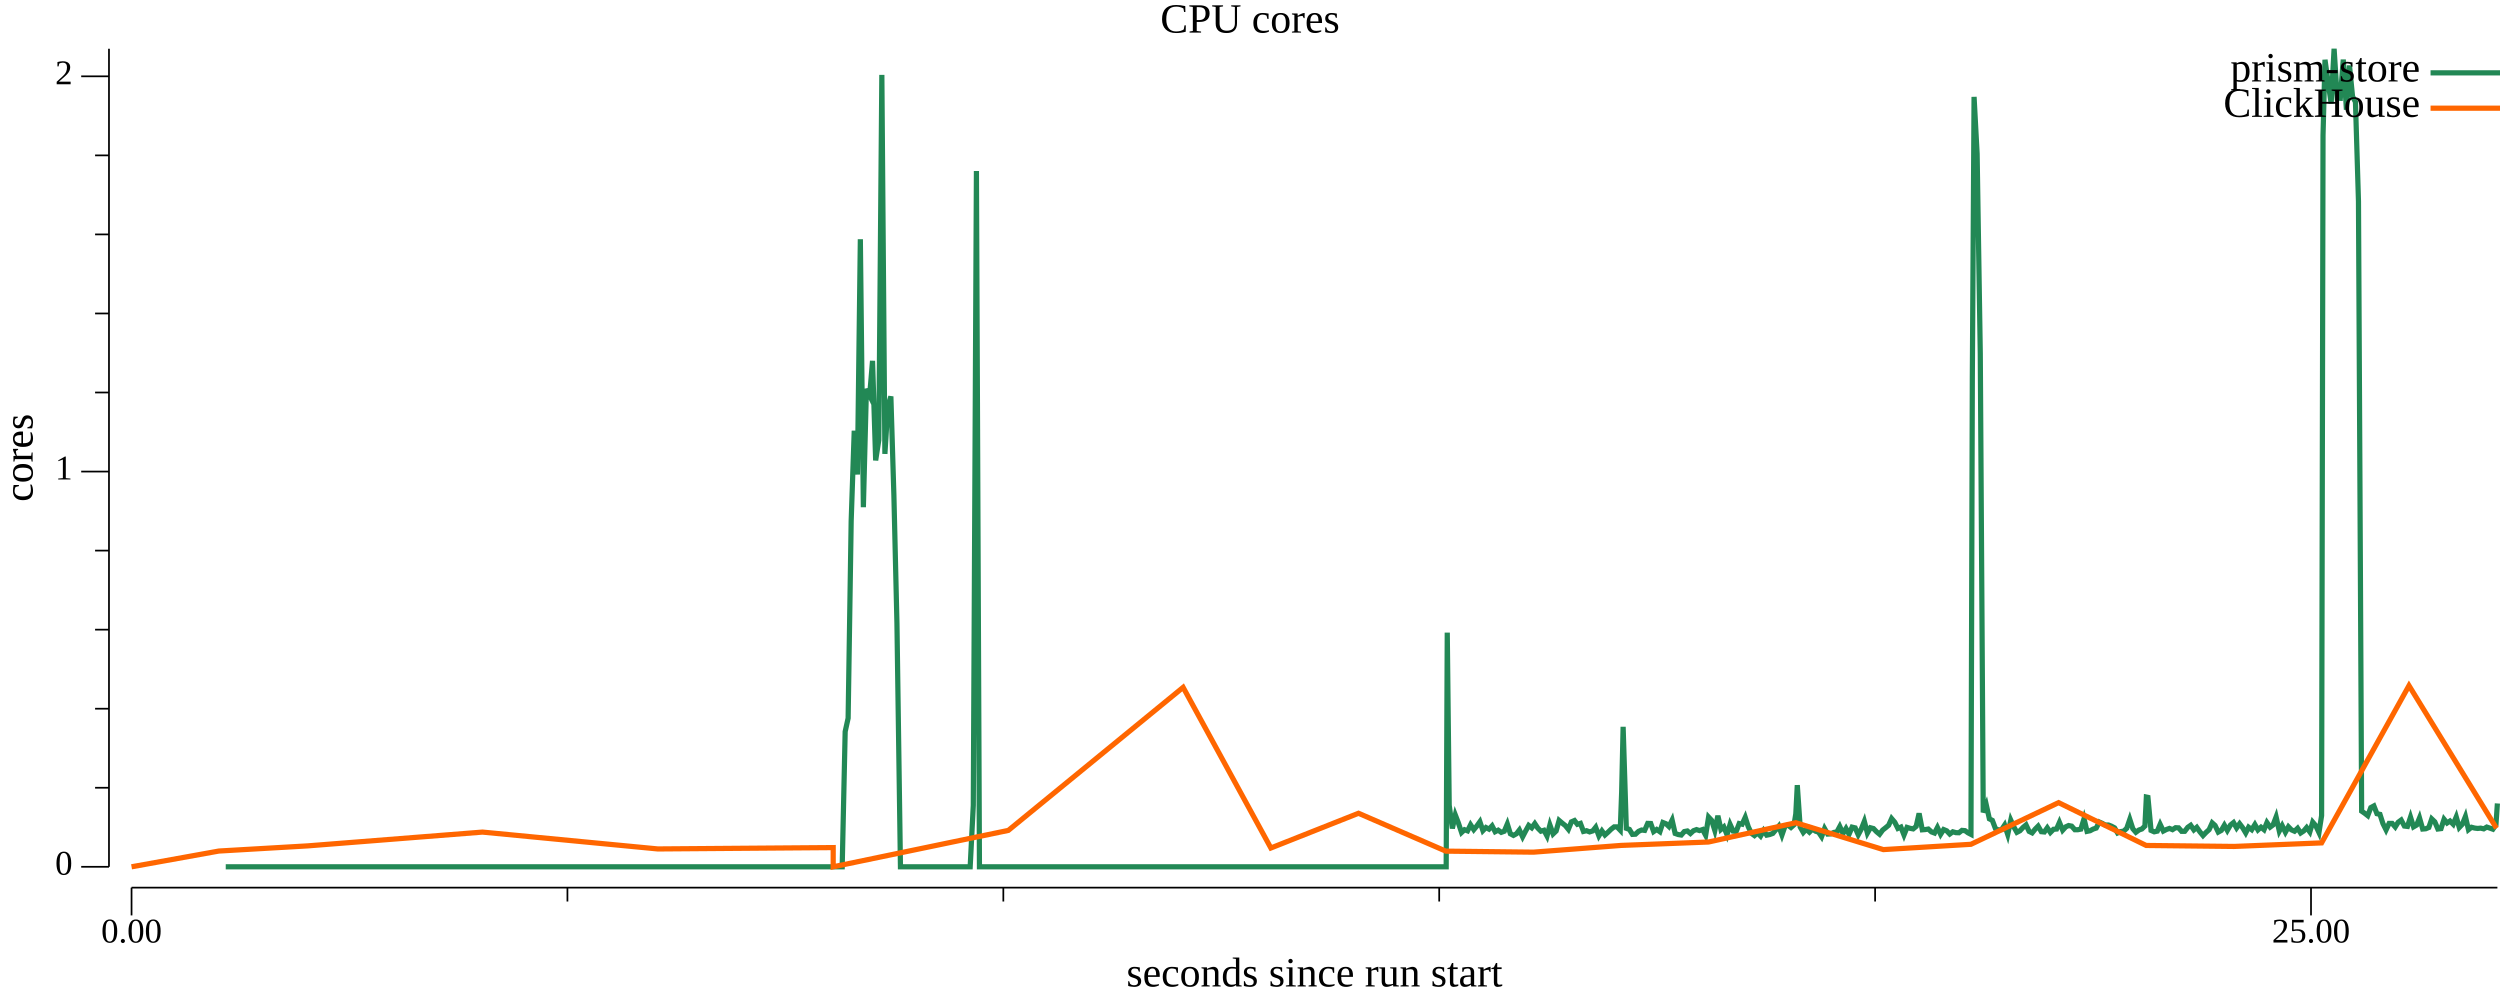
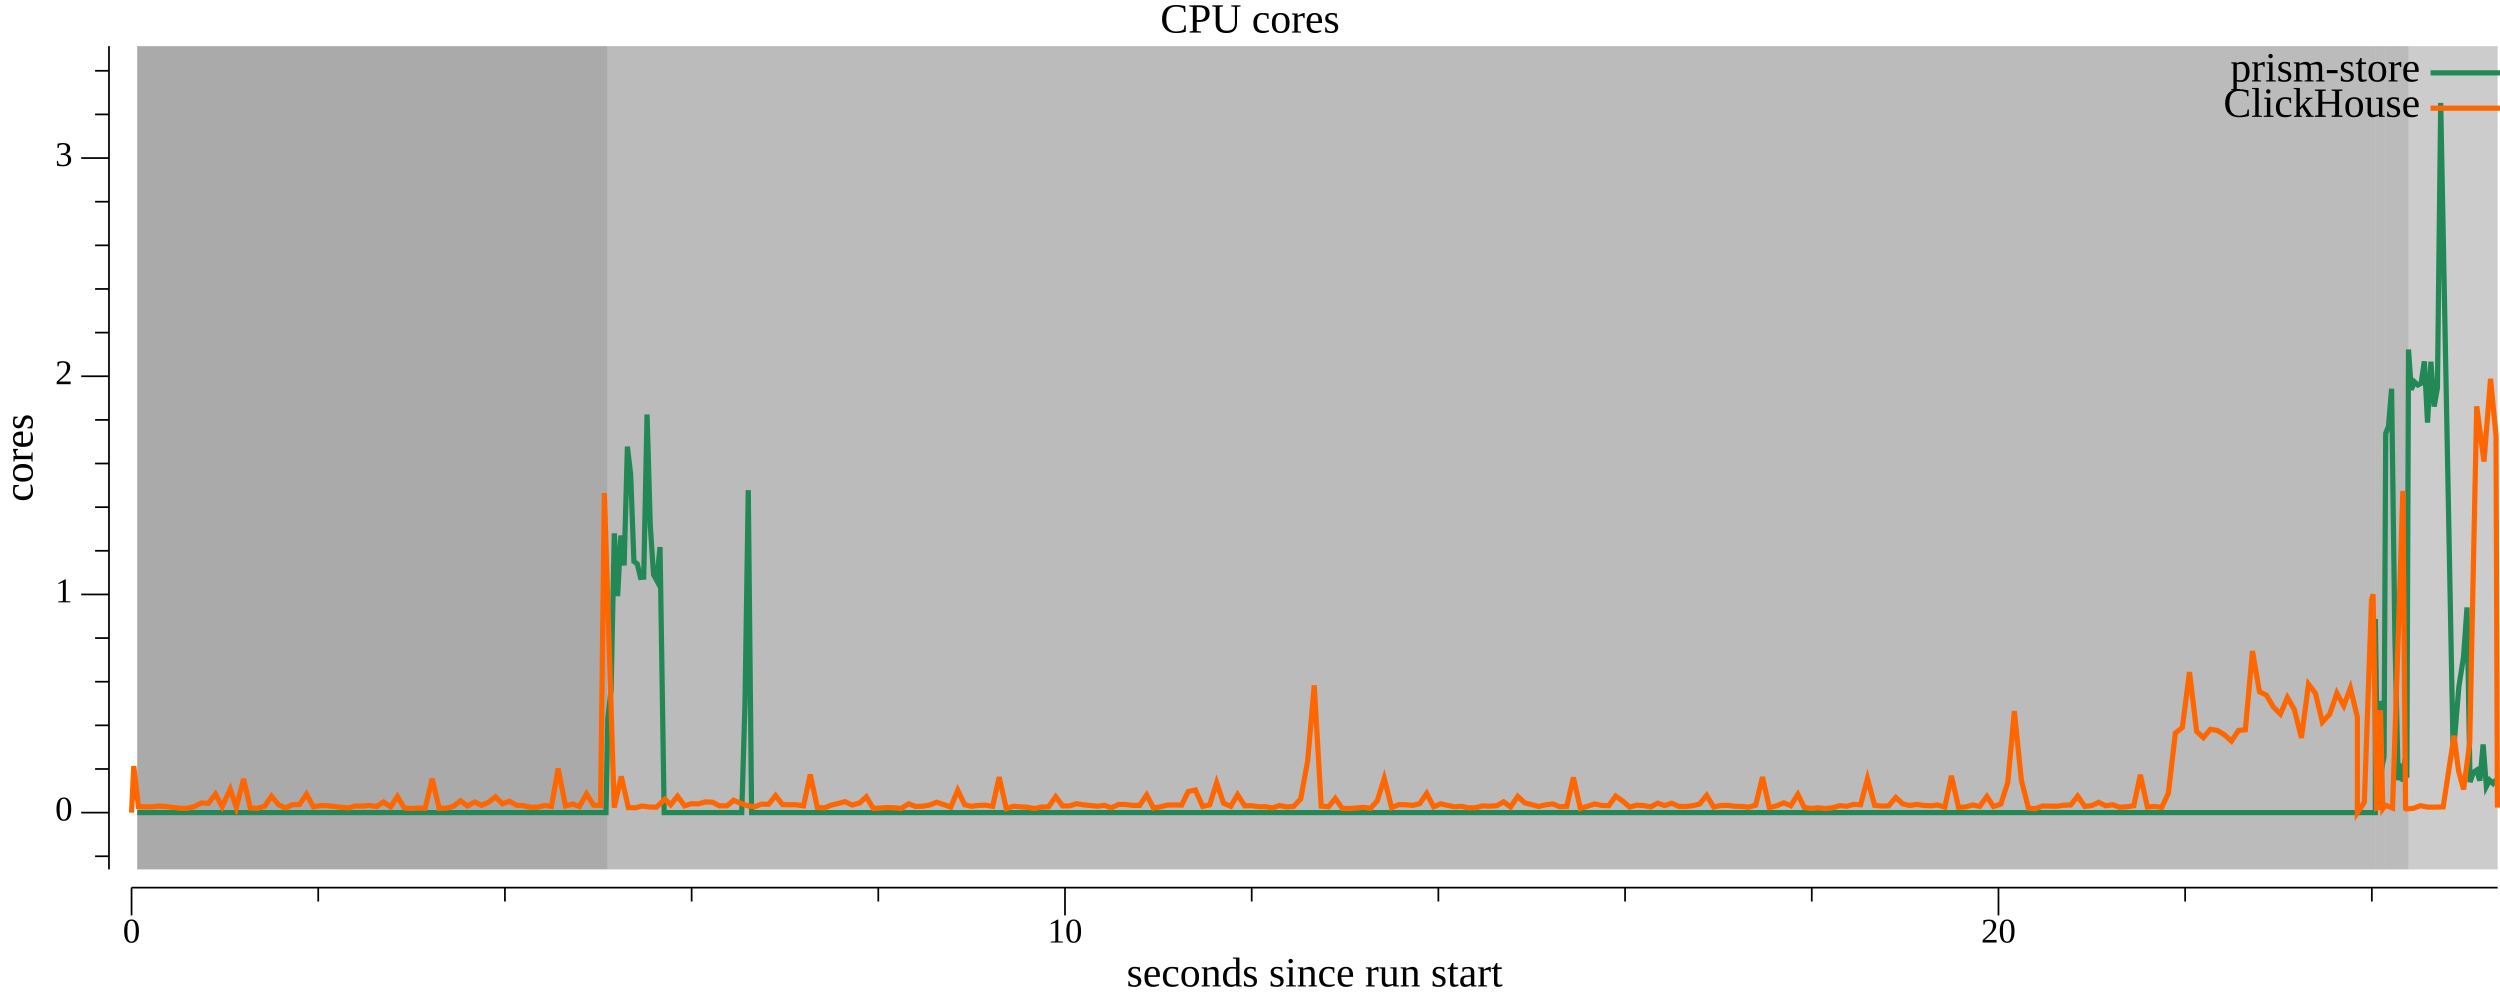
<svg xmlns="http://www.w3.org/2000/svg" width="720pt" height="288pt" viewBox="0 0 720 288">
  <g transform="scale(1, -1) translate(0, -288)">
    <path d="M0,0L720,0L720,288L0,288Z" style="fill:#FFFFFF" />
    <text x="334.17" y="-278.61" transform="scale(1, -1)" style="font-family:Liberation Serif;font-variant:normal;font-weight:normal;font-style:normal;font-size:12px">CPU cores</text>
-     <text x="324.42" y="-3.902" transform="scale(1, -1)" style="font-family:Liberation Serif;font-variant:normal;font-weight:normal;font-style:normal;font-size:12px">seconds since run start</text>
-     <text x="29.135" y="-16.541" transform="scale(1, -1)" style="font-family:Liberation Serif;font-variant:normal;font-weight:normal;font-style:normal;font-size:10px">0.00</text>
-     <text x="654.32" y="-16.541" transform="scale(1, -1)" style="font-family:Liberation Serif;font-variant:normal;font-weight:normal;font-style:normal;font-size:10px">25.00</text>
+     <text x="324.46" y="-3.902" transform="scale(1, -1)" style="font-family:Liberation Serif;font-variant:normal;font-weight:normal;font-style:normal;font-size:12px">seconds since run start</text>
+     <text x="35.385" y="-16.541" transform="scale(1, -1)" style="font-family:Liberation Serif;font-variant:normal;font-weight:normal;font-style:normal;font-size:10px">0</text>
+     <text x="301.72" y="-16.541" transform="scale(1, -1)" style="font-family:Liberation Serif;font-variant:normal;font-weight:normal;font-style:normal;font-size:10px">10</text>
+     <text x="570.56" y="-16.541" transform="scale(1, -1)" style="font-family:Liberation Serif;font-variant:normal;font-weight:normal;font-style:normal;font-size:10px">20</text>
    <path d="M37.885,24.363L37.885,32.363" style="fill:none;stroke:#000000;stroke-width:0.5" />
-     <path d="M665.57,24.363L665.57,32.363" style="fill:none;stroke:#000000;stroke-width:0.5" />
-     <path d="M163.42,28.363L163.42,32.363" style="fill:none;stroke:#000000;stroke-width:0.5" />
-     <path d="M288.96,28.363L288.96,32.363" style="fill:none;stroke:#000000;stroke-width:0.5" />
-     <path d="M414.49,28.363L414.49,32.363" style="fill:none;stroke:#000000;stroke-width:0.5" />
-     <path d="M540.03,28.363L540.03,32.363" style="fill:none;stroke:#000000;stroke-width:0.5" />
-     <path d="M37.885,32.363L719.25,32.363" style="fill:none;stroke:#000000;stroke-width:0.5" />
+     <path d="M306.72,24.363L306.72,32.363" style="fill:none;stroke:#000000;stroke-width:0.5" />
+     <path d="M575.56,24.363L575.56,32.363" style="fill:none;stroke:#000000;stroke-width:0.5" />
+     <path d="M91.652,28.363L91.652,32.363" style="fill:none;stroke:#000000;stroke-width:0.5" />
+     <path d="M145.42,28.363L145.42,32.363" style="fill:none;stroke:#000000;stroke-width:0.5" />
+     <path d="M199.19,28.363L199.19,32.363" style="fill:none;stroke:#000000;stroke-width:0.5" />
+     <path d="M252.95,28.363L252.95,32.363" style="fill:none;stroke:#000000;stroke-width:0.5" />
+     <path d="M360.49,28.363L360.49,32.363" style="fill:none;stroke:#000000;stroke-width:0.5" />
+     <path d="M414.25,28.363L414.25,32.363" style="fill:none;stroke:#000000;stroke-width:0.5" />
+     <path d="M468.02,28.363L468.02,32.363" style="fill:none;stroke:#000000;stroke-width:0.5" />
+     <path d="M521.79,28.363L521.79,32.363" style="fill:none;stroke:#000000;stroke-width:0.5" />
+     <path d="M629.32,28.363L629.32,32.363" style="fill:none;stroke:#000000;stroke-width:0.5" />
+     <path d="M683.09,28.363L683.09,32.363" style="fill:none;stroke:#000000;stroke-width:0.5" />
+     <path d="M37.885,32.363L719.33,32.363" style="fill:none;stroke:#000000;stroke-width:0.5" />
    <g transform="rotate(90)">
      <text x="143.5" y="9.387" transform="scale(1, -1)" style="font-family:Liberation Serif;font-variant:normal;font-weight:normal;font-style:normal;font-size:12px">cores</text>
    </g>
-     <text x="15.885" y="-36.078" transform="scale(1, -1)" style="font-family:Liberation Serif;font-variant:normal;font-weight:normal;font-style:normal;font-size:10px">0</text>
-     <text x="15.885" y="-149.91" transform="scale(1, -1)" style="font-family:Liberation Serif;font-variant:normal;font-weight:normal;font-style:normal;font-size:10px">1</text>
-     <text x="15.885" y="-263.73" transform="scale(1, -1)" style="font-family:Liberation Serif;font-variant:normal;font-weight:normal;font-style:normal;font-size:10px">2</text>
-     <path d="M23.385,38.363L31.385,38.363" style="fill:none;stroke:#000000;stroke-width:0.5" />
-     <path d="M23.385,152.19L31.385,152.19" style="fill:none;stroke:#000000;stroke-width:0.5" />
-     <path d="M23.385,266.02L31.385,266.02" style="fill:none;stroke:#000000;stroke-width:0.5" />
-     <path d="M27.385,61.129L31.385,61.129" style="fill:none;stroke:#000000;stroke-width:0.5" />
-     <path d="M27.385,83.894L31.385,83.894" style="fill:none;stroke:#000000;stroke-width:0.5" />
-     <path d="M27.385,106.66L31.385,106.66" style="fill:none;stroke:#000000;stroke-width:0.5" />
-     <path d="M27.385,129.43L31.385,129.43" style="fill:none;stroke:#000000;stroke-width:0.5" />
-     <path d="M27.385,174.96L31.385,174.96" style="fill:none;stroke:#000000;stroke-width:0.5" />
-     <path d="M27.385,197.72L31.385,197.72" style="fill:none;stroke:#000000;stroke-width:0.5" />
-     <path d="M27.385,220.49L31.385,220.49" style="fill:none;stroke:#000000;stroke-width:0.5" />
-     <path d="M27.385,243.25L31.385,243.25" style="fill:none;stroke:#000000;stroke-width:0.5" />
-     <path d="M31.385,38.363L31.385,273.96" style="fill:none;stroke:#000000;stroke-width:0.5" />
-     <path d="M65.013,38.363L65.871,38.363L66.762,38.363L67.675,38.363L68.504,38.363L69.432,38.363L70.31,38.363L71.148,38.363L72.068,38.363L72.946,38.363L73.82,38.363L74.706,38.363L75.583,38.363L76.419,38.363L77.307,38.363L78.219,38.363L79.098,38.363L79.977,38.363L80.817,38.363L81.734,38.363L82.588,38.363L83.45,38.363L84.37,38.363L85.274,38.363L87.111,38.363L87.841,38.363L89.035,38.363L89.668,38.363L90.522,38.363L91.396,38.363L92.267,38.363L93.144,38.363L94.015,38.363L94.881,38.363L95.757,38.363L96.648,38.363L97.537,38.363L98.43,38.363L99.291,38.363L100.19,38.363L101.03,38.363L101.93,38.363L102.82,38.363L103.69,38.363L104.57,38.363L105.42,38.363L106.34,38.363L107.22,38.363L108.05,38.363L108.98,38.363L109.85,38.363L110.69,38.363L111.58,38.363L112.45,38.363L113.36,38.363L114.25,38.363L115.09,38.363L116.01,38.363L116.84,38.363L117.76,38.363L118.64,38.363L119.47,38.363L120.36,38.363L121.23,38.363L122.16,38.363L123.04,38.363L123.91,38.363L124.79,38.363L125.67,38.363L126.53,38.363L127.43,38.363L128.26,38.363L129.19,38.363L130.07,38.363L130.94,38.363L131.82,38.363L132.7,38.363L133.58,38.363L134.46,38.363L135.3,38.363L136.19,38.363L137.1,38.363L137.97,38.363L138.85,38.363L139.69,38.363L140.61,38.363L141.46,38.363L142.37,38.363L143.23,38.363L144.12,38.363L144.98,38.363L145.86,38.363L146.76,38.363L147.64,38.363L148.52,38.363L149.4,38.363L150.28,38.363L151.14,38.363L152.03,38.363L152.91,38.363L153.79,38.363L154.67,38.363L155.55,38.363L156.39,38.363L157.31,38.363L158.19,38.363L159.06,38.363L159.91,38.363L160.82,38.363L161.7,38.363L162.53,38.363L163.46,38.363L164.32,38.363L165.18,38.363L166.09,38.363L166.97,38.363L167.81,38.363L168.71,38.363L169.61,38.363L170.46,38.363L171.32,38.363L172.24,38.363L173.11,38.363L174,38.363L174.88,38.363L175.76,38.363L176.6,38.363L177.48,38.363L178.4,38.363L179.28,38.363L180.11,38.363L181.03,38.363L181.91,38.363L182.75,38.363L183.67,38.363L184.55,38.363L185.38,38.363L186.31,38.363L187.15,38.363L188.06,38.363L188.92,38.363L189.82,38.363L190.7,38.363L191.58,38.363L192.46,38.363L193.34,38.363L194.17,38.363L195.05,38.363L195.97,38.363L196.85,38.363L197.73,38.363L198.61,38.363L199.49,38.363L200.37,38.363L201.23,38.363L202.08,38.363L203,38.363L203.88,38.363L204.76,38.363L205.64,38.363L206.47,38.363L207.4,38.363L208.27,38.363L209.15,38.363L209.99,38.363L210.91,38.363L211.79,38.363L212.67,38.363L213.55,38.363L214.43,38.363L215.31,38.363L216.18,38.363L217.07,38.363L217.94,38.363L218.82,38.363L219.7,38.363L220.54,38.363L221.42,38.363L222.32,38.363L223.2,38.363L224.05,38.363L224.97,38.363L225.81,38.363L226.69,38.363L227.61,38.363L228.49,38.363L229.35,38.363L230.2,38.363L231.08,38.363L232,38.363L232.88,38.363L233.76,38.363L234.59,38.363L235.52,38.363L236.39,38.363L237.27,38.363L238.12,38.363L239,38.363L239.91,38.363L240.37,38.363L240.89,38.363L241.67,38.363L242.55,38.363L243.41,77.299L244.26,81.163L245.14,137.99L246.02,163.95L246.93,151.34L247.78,219.11L248.65,141.92L249.53,176L250.46,174.1L251.29,184.08L252.19,155.4L253.09,161.25L253.97,266.44L254.85,157.28L255.7,170.93L256.57,173.83L257.44,145.35L258.32,108.42L259.33,38.363L260.08,38.363L260.95,38.363L261.83,38.363L262.71,38.363L263.64,38.363L264.48,38.363L265.38,38.363L266.27,38.363L267.15,38.363L268.02,38.363L268.87,38.363L269.79,38.363L270.66,38.363L271.54,38.363L272.41,38.363L273.3,38.363L274.14,38.363L275.06,38.363L275.94,38.363L276.77,38.363L277.77,38.363L278.53,38.363L279.41,38.363L280.31,56.074L281.21,238.74L282.08,38.363L282.97,38.363L283.81,38.363L284.72,38.363L285.61,38.363L286.49,38.363L287.33,38.363L288.22,38.363L289.08,38.363L289.95,38.363L290.83,38.363L291.71,38.363L292.6,38.363L293.46,38.363L294.35,38.363L295.23,38.363L296.11,38.363L296.99,38.363L297.9,38.363L298.75,38.363L299.62,38.363L300.5,38.363L301.4,38.363L302.26,38.363L303.13,38.363L304.01,38.363L304.89,38.363L305.79,38.363L306.65,38.363L307.54,38.363L308.41,38.363L309.29,38.363L310.16,38.363L311.08,38.363L311.95,38.363L312.8,38.363L313.68,38.363L314.58,38.363L315.47,38.363L316.35,38.363L317.19,38.363L318.1,38.363L318.97,38.363L319.83,38.363L320.71,38.363L321.59,38.363L322.47,38.363L323.36,38.363L324.22,38.363L325.11,38.363L326.03,38.363L326.86,38.363L327.75,38.363L328.64,38.363L329.6,38.363L330.39,38.363L331.25,38.363L332.16,38.363L333.02,38.363L333.92,38.363L334.79,38.363L335.65,38.363L336.55,38.363L337.43,38.363L338.29,38.363L339.21,38.363L340.09,38.363L340.96,38.363L341.83,38.363L342.72,38.363L343.56,38.363L344.45,38.363L345.36,38.363L346.24,38.363L347.1,38.363L348,38.363L348.83,38.363L349.76,38.363L350.63,38.363L351.5,38.363L352.38,38.363L353.24,38.363L354.15,38.363L354.99,38.363L355.91,38.363L356.79,38.363L357.67,38.363L358.5,38.363L359.42,38.363L360.3,38.363L361.18,38.363L362.06,38.363L362.9,38.363L363.81,38.363L364.69,38.363L365.57,38.363L366.01,38.363L366.4,38.363L367.33,38.363L368.21,38.363L369.05,38.363L369.94,38.363L370.8,38.363L371.67,38.363L372.59,38.363L373.45,38.363L374.36,38.363L375.19,38.363L376.07,38.363L377,38.363L377.87,38.363L378.75,38.363L379.63,38.363L380.5,38.363L381.36,38.363L382.27,38.363L383.1,38.363L384.03,38.363L384.89,38.363L385.78,38.363L386.66,38.363L387.54,38.363L388.42,38.363L389.26,38.363L390.18,38.363L391.06,38.363L391.93,38.363L392.8,38.363L393.69,38.363L394.57,38.363L395.45,38.363L396.33,38.363L397.21,38.363L398.04,38.363L398.92,38.363L399.84,38.363L400.72,38.363L401.58,38.363L402.44,38.363L403.36,38.363L404.24,38.363L405.12,38.363L406,38.363L406.84,38.363L407.72,38.363L408.63,38.363L409.51,38.363L410.39,38.363L411.22,38.363L412.13,38.363L413.02,38.363L413.9,38.363L414.78,38.363L415.66,38.363L416.4,38.363L416.5,38.363L416.81,105.81L417.37,56.089L418.28,49.403L419.13,53.287L420.01,51.005L420.93,48.246L421.79,49.047L422.66,48.716L423.53,50.463L424.45,49.057L425.32,50.095L426.21,51.341L427.08,48.773L427.96,49.676L428.84,49.205L429.72,50.145L430.6,48.465L431.48,48.912L432.36,48.279L433.23,48.598L434.11,50.69L434.99,47.875L435.87,47.406L436.75,47.885L437.59,48.968L438.51,46.997L439.39,48.684L440.27,50.277L441.14,49.597L442.02,50.807L442.9,49.489L443.78,48.617L444.66,48.882L445.54,47.215L446.37,50.412L447.29,47.828L448.17,48.672L449.02,51.706L449.93,50.93L450.81,50.238L451.69,49.16L452.57,51.307L453.45,51.688L454.29,50.596L455.16,50.866L456.04,48.547L456.93,48.755L457.82,48.412L458.72,48.705L459.56,49.759L460.48,47.274L461.36,48.7L462.22,47.524L463.11,48.322L463.99,49.177L464.87,49.861L465.71,49.863L466.63,48.902L467.03,59.76L467.46,78.679L468.38,49.446L469.26,49.138L470.14,47.699L471.02,47.75L471.9,48.569L472.78,48.956L473.66,48.846L474.54,50.862L475.41,50.833L476.25,48.506L477.14,49.119L478.05,48.465L478.92,51.115L479.81,50.763L480.65,49.959L481.57,51.823L482.44,47.967L483.32,47.653L484.2,47.511L485.08,48.512L485.96,48.68L486.84,47.946L487.72,48.756L488.6,49.077L489.45,48.795L490.35,49.092L491.23,47.429L492.07,52.684L492.96,51.732L493.87,48.826L494.75,53.066L495.63,49.122L496.46,49.843L497.38,47.58L498.26,50.589L499.14,48.647L500.02,48.543L500.9,50.818L501.73,50.63L502.63,52.599L503.5,49.903L504.41,47.992L505.29,47.353L506.17,48.128L507.05,47.224L507.93,48.788L508.81,47.475L509.69,47.659L510.56,47.972L511.44,49.022L512.29,50.06L513.2,47.514L514.08,50.053L514.94,50.359L515.8,49.689L516.68,50.469L517.19,53.624L517.62,61.883L518.45,49.83L519.35,48.256L520.19,49.193L521.11,48.336L521.99,49.241L522.87,48.621L523.75,48.331L524.62,47.03L525.48,49.367L526.38,47.789L527.26,47.841L528.14,48.258L529.02,48.4L529.86,49.96L530.78,47.943L531.65,49.38L532.53,47.749L533.41,49.785L534.29,49.572L535.17,47.58L536.05,49.231L536.93,51.451L537.81,48.07L538.69,49.607L539.56,49.376L540.44,48.46L541.32,47.737L542.2,48.932L543.08,49.625L543.92,50.326L544.79,52.254L545.7,51.185L546.59,49.415L547.46,49.792L548.35,47.527L549.23,49.712L550.11,49.444L550.99,49.277L551.85,49.989L552.7,53.753L553.62,49.017L554.49,49.087L555.35,49.234L556.26,48.414L557.14,48.085L557.98,49.686L558.9,47.718L559.77,49.09L560.65,48.727L561.53,47.798L562.41,48.445L563.29,48.198L564.17,48.168L565.05,48.851L565.93,48.771L566.77,48.158L567.64,47.707L568.03,179.34L568.53,260.1L569.41,243.68L570.32,186.24L571.17,54.027L572.05,56.184L572.94,52.172L573.79,51.737L574.69,49.355L575.59,48.963L576.47,49.075L577.33,50.375L578.22,47.682L579.11,51.783L579.95,49.901L580.87,48.288L581.74,48.741L582.62,49.689L583.5,50.428L584.38,48.565L585.26,48.13L586.14,49.222L586.98,50.067L587.9,48.474L588.77,48.392L589.62,49.589L590.51,48.251L591.41,49.165L592.29,49.237L593.12,51.154L594.05,48.901L594.93,49.866L595.76,50.244L596.64,50.069L597.56,49.035L598.41,49.04L599.28,49.209L600.2,52.195L601.07,48.569L601.96,48.754L602.83,49.226L603.71,49.516L604.59,51.257L605.43,50.886L606.31,50.386L607.23,50.405L608.11,50.058L608.99,49.579L609.86,48.107L610.74,48.503L611.62,48.628L612.5,49.446L613.38,52.021L614.26,49.313L615.14,48.304L616.02,48.959L616.86,49.253L617.73,50.093L618.15,58.443L618.61,58.345L619.5,48.842L620.41,48.436L621.29,48.632L622.12,50.594L623.05,48.659L623.92,49.102L624.8,49.418L625.68,49.059L626.56,49.622L627.44,49.576L628.32,48.572L629.2,48.585L630.08,49.733L630.92,50.318L631.83,48.99L632.67,49.721L633.59,48.412L634.47,47.355L635.35,48.275L636.23,49.069L637.11,51.01L637.94,50.264L638.86,48.359L639.74,48.843L640.62,50.341L641.47,48.834L642.38,50.396L643.26,51.101L644.14,49.556L645.01,50.768L645.86,49.645L646.77,48.125L647.6,49.754L648.5,49.052L649.41,50.529L650.29,48.98L651.17,49.767L652.04,49.046L652.88,51.105L653.8,49.791L654.64,50.424L655.52,52.729L656.44,48.657L657.27,50.206L658.2,48.323L659.07,49.881L659.92,49.01L660.82,48.606L661.71,49.456L662.59,48.101L663.47,48.681L664.31,49.663L665.23,48.407L666.07,51.222L666.94,50.198L667.86,48.233L668.62,53.084L669.03,249.02L669.6,270.79L670.48,264.44L671.37,258.19L672.22,273.96L673.13,259.73L674.01,259.69L674.86,270.84L675.77,256.41L676.65,269.14L677.53,260.24L678.37,258.63L679.24,230.05L680.15,54.384L681.02,53.789L681.91,53.091L682.79,55.407L683.68,55.889L684.56,53.653L685.43,53.467L686.28,50.82L687.19,48.996L688.07,50.863L688.95,50.856L689.83,49.837L690.67,51.186L691.54,51.824L692.47,50.094L693.35,49.986L694.23,52.657L695.1,49.87L695.98,50.378L696.82,52.437L697.74,49.239L698.62,49.314L699.5,49.689L700.34,52.157L701.22,51.323L702.11,49.245L703.01,49.36L703.89,52.056L704.77,50.983L705.6,51.543L706.52,50.619L707.4,52.732L708.27,49.683L709.14,50.61L710.04,52.834L710.92,49.052L711.8,49.747L712.68,49.518L713.56,49.408L714.44,49.496L715.31,49.289L716.19,49.807L717.07,49.509L717.95,49.194L718.83,50.456L719.25,56.608" style="fill:none;stroke:#228855;stroke-width:1.5" />
-     <path d="M37.885,38.363L63.034,42.9L88.635,44.388L138.95,48.358L189.46,43.504L239.96,43.896L239.96,38.363L290.4,48.844L340.74,90.04L366.01,43.775L391.25,53.78L416.4,42.872L441.65,42.579L466.88,44.52L492.05,45.501L517.19,51.055L542.41,43.314L567.64,44.844L592.87,56.842L618.1,44.506L643.41,44.225L668.62,45.248L693.79,90.54L719,49.455" style="fill:none;stroke:#FF6600;stroke-width:1.5" />
+     <text x="15.885" y="-51.68" transform="scale(1, -1)" style="font-family:Liberation Serif;font-variant:normal;font-weight:normal;font-style:normal;font-size:10px">0</text>
+     <text x="15.885" y="-114.52" transform="scale(1, -1)" style="font-family:Liberation Serif;font-variant:normal;font-weight:normal;font-style:normal;font-size:10px">1</text>
+     <text x="15.885" y="-177.36" transform="scale(1, -1)" style="font-family:Liberation Serif;font-variant:normal;font-weight:normal;font-style:normal;font-size:10px">2</text>
+     <text x="15.885" y="-240.19" transform="scale(1, -1)" style="font-family:Liberation Serif;font-variant:normal;font-weight:normal;font-style:normal;font-size:10px">3</text>
+     <path d="M23.385,53.965L31.385,53.965" style="fill:none;stroke:#000000;stroke-width:0.5" />
+     <path d="M23.385,116.8L31.385,116.8" style="fill:none;stroke:#000000;stroke-width:0.5" />
+     <path d="M23.385,179.64L31.385,179.64" style="fill:none;stroke:#000000;stroke-width:0.5" />
+     <path d="M23.385,242.48L31.385,242.48" style="fill:none;stroke:#000000;stroke-width:0.5" />
+     <path d="M27.385,41.397L31.385,41.397" style="fill:none;stroke:#000000;stroke-width:0.5" />
+     <path d="M27.385,66.532L31.385,66.532" style="fill:none;stroke:#000000;stroke-width:0.5" />
+     <path d="M27.385,79.1L31.385,79.1" style="fill:none;stroke:#000000;stroke-width:0.5" />
+     <path d="M27.385,91.668L31.385,91.668" style="fill:none;stroke:#000000;stroke-width:0.5" />
+     <path d="M27.385,104.24L31.385,104.24" style="fill:none;stroke:#000000;stroke-width:0.5" />
+     <path d="M27.385,129.37L31.385,129.37" style="fill:none;stroke:#000000;stroke-width:0.5" />
+     <path d="M27.385,141.94L31.385,141.94" style="fill:none;stroke:#000000;stroke-width:0.5" />
+     <path d="M27.385,154.51L31.385,154.51" style="fill:none;stroke:#000000;stroke-width:0.5" />
+     <path d="M27.385,167.07L31.385,167.07" style="fill:none;stroke:#000000;stroke-width:0.5" />
+     <path d="M27.385,192.21L31.385,192.21" style="fill:none;stroke:#000000;stroke-width:0.5" />
+     <path d="M27.385,204.78L31.385,204.78" style="fill:none;stroke:#000000;stroke-width:0.5" />
+     <path d="M27.385,217.34L31.385,217.34" style="fill:none;stroke:#000000;stroke-width:0.5" />
+     <path d="M27.385,229.91L31.385,229.91" style="fill:none;stroke:#000000;stroke-width:0.5" />
+     <path d="M27.385,255.05L31.385,255.05" style="fill:none;stroke:#000000;stroke-width:0.5" />
+     <path d="M27.385,267.61L31.385,267.61" style="fill:none;stroke:#000000;stroke-width:0.5" />
+     <path d="M31.385,37.613L31.385,274.71" style="fill:none;stroke:#000000;stroke-width:0.5" />
+     <path d="M39.511,37.613L174.98,37.613L174.98,274.71L39.511,274.71Z" style="fill:#297297297;fill-opacity:0.333" />
+     <path d="M174.98,37.613L684.1,37.613L684.1,274.71L174.98,274.71Z" style="fill:#27D2FD3BC;fill-opacity:0.267" />
+     <path d="M684.1,37.613L687.08,37.613L687.08,274.71L684.1,274.71Z" style="fill:#3BC37C27D;fill-opacity:0.267" />
+     <path d="M687.08,37.613L693.65,37.613L693.65,274.71L687.08,274.71Z" style="fill:#2FD3BC2FD;fill-opacity:0.267" />
+     <path d="M693.65,37.613L719.33,37.613L719.33,274.71L693.65,274.71Z" style="fill:#4A64A64FB;fill-opacity:0.2" />
+     <path d="M39.547,53.965L40.51,53.965L41.451,53.965L42.389,53.965L43.333,53.965L44.263,53.965L45.203,53.965L46.156,53.965L47.096,53.965L48.017,53.965L48.958,53.965L49.894,53.965L50.844,53.965L51.781,53.965L52.742,53.965L53.683,53.965L54.624,53.965L55.565,53.965L56.483,53.965L57.447,53.965L58.378,53.965L59.314,53.965L60.267,53.965L61.21,53.965L62.133,53.965L63.072,53.965L64.01,53.965L64.974,53.965L65.941,53.965L66.856,53.965L67.786,53.965L68.719,53.965L69.651,53.965L70.599,53.965L71.538,53.965L72.478,53.965L73.418,53.965L74.357,53.965L75.309,53.965L76.241,53.965L77.199,53.965L78.136,53.965L79.075,53.965L80.028,53.965L80.971,53.965L81.911,53.965L82.836,53.965L83.793,53.965L84.733,53.965L85.674,53.965L86.616,53.965L87.556,53.965L88.476,53.965L89.438,53.965L90.362,53.965L91.31,53.965L92.245,53.965L93.188,53.965L94.142,53.965L95.084,53.965L96.025,53.965L96.966,53.965L97.88,53.965L98.827,53.965L99.788,53.965L100.7,53.965L101.67,53.965L102.61,53.965L103.55,53.965L104.47,53.965L105.42,53.965L106.35,53.965L107.32,53.965L108.26,53.965L109.2,53.965L110.13,53.965L111.08,53.965L112.02,53.965L112.96,53.965L113.9,53.965L114.83,53.965L115.76,53.965L116.72,53.965L117.67,53.965L118.6,53.965L119.54,53.965L120.47,53.965L121.41,53.965L122.35,53.965L123.3,53.965L124.23,53.965L125.19,53.965L126.12,53.965L127.06,53.965L128.02,53.965L128.94,53.965L129.9,53.965L130.83,53.965L131.77,53.965L132.7,53.965L133.66,53.965L134.59,53.965L135.54,53.965L136.48,53.965L137.4,53.965L138.35,53.965L139.3,53.965L140.25,53.965L141.19,53.965L142.13,53.965L143.07,53.965L144.01,53.965L144.95,53.965L145.89,53.965L146.81,53.965L147.76,53.965L148.69,53.965L149.66,53.965L150.58,53.965L151.54,53.965L152.47,53.965L153.42,53.965L154.36,53.965L155.28,53.965L156.24,53.965L157.17,53.965L158.13,53.965L159.07,53.965L160.01,53.965L160.94,53.965L161.88,53.965L162.81,53.965L163.77,53.965L164.71,53.965L165.65,53.965L166.59,53.965L167.52,53.965L168.48,53.965L169.42,53.965L170.36,53.965L171.29,53.965L172.23,53.965L173.18,53.965L174.05,53.965L174.52,53.965L175.04,80.889L176,89.379L176.92,134.4L177.87,116.31L178.81,133.77L179.75,125.16L180.69,159.37L181.63,151.34L182.57,126.32L183.53,125.6L184.47,121.69L185.39,121.77L186.35,168.64L187.28,136.67L188.21,122.53L189.15,120.81L190.09,130.44L191.28,53.965L192.05,53.965L192.94,53.965L193.88,53.965L194.81,53.965L195.76,53.965L196.7,53.965L197.63,53.965L198.59,53.965L199.53,53.965L200.47,53.965L201.41,53.965L202.37,53.965L203.27,53.965L204.21,53.965L205.15,53.965L206.11,53.965L207.05,53.965L208,53.965L208.91,53.965L209.86,53.965L210.8,53.965L211.74,53.965L212.68,53.965L213.62,53.965L214.56,85.557L215.5,146.83L216.46,53.965L217.38,53.965L218.34,53.965L219.27,53.965L220.23,53.965L221.18,53.965L222.11,53.965L223.04,53.965L223.99,53.965L224.93,53.965L225.87,53.965L226.8,53.965L227.75,53.965L228.67,53.965L229.64,53.965L230.58,53.965L231.5,53.965L232.44,53.965L233.38,53.965L234.34,53.965L235.28,53.965L236.22,53.965L237.15,53.965L238.11,53.965L239.05,53.965L239.99,53.965L240.93,53.965L241.87,53.965L242.82,53.965L243.73,53.965L244.69,53.965L245.61,53.965L246.57,53.965L247.5,53.965L248.46,53.965L249.37,53.965L250.31,53.965L251.27,53.965L252.22,53.965L253.16,53.965L254.08,53.965L255.02,53.965L255.97,53.965L256.92,53.965L257.84,53.965L258.79,53.965L259.74,53.965L260.67,53.965L261.6,53.965L262.57,53.965L263.51,53.965L264.45,53.965L265.38,53.965L266.33,53.965L267.27,53.965L268.21,53.965L269.16,53.965L270.1,53.965L271.05,53.965L271.98,53.965L272.9,53.965L273.84,53.965L274.8,53.965L275.73,53.965L276.68,53.965L277.63,53.965L278.57,53.965L279.49,53.965L280.45,53.965L281.39,53.965L282.31,53.965L283.27,53.965L284.21,53.965L285.16,53.965L286.09,53.965L287.01,53.965L287.97,53.965L288.91,53.965L289.83,53.965L290.8,53.965L291.75,53.965L292.68,53.965L293.6,53.965L294.56,53.965L295.5,53.965L296.44,53.965L297.37,53.965L298.31,53.965L299.27,53.965L300.21,53.965L301.15,53.965L302.07,53.965L303.01,53.965L303.95,53.965L304.91,53.965L305.86,53.965L306.79,53.965L307.73,53.965L308.68,53.965L309.62,53.965L310.54,53.965L311.51,53.965L312.44,53.965L313.38,53.965L314.31,53.965L315.26,53.965L316.18,53.965L317.14,53.965L318.06,53.965L319.03,53.965L319.97,53.965L320.91,53.965L321.85,53.965L322.79,53.965L323.73,53.965L324.67,53.965L325.62,53.965L326.55,53.965L327.49,53.965L328.43,53.965L329.38,53.965L330.3,53.965L331.26,53.965L332.17,53.965L333.14,53.965L334.08,53.965L335.02,53.965L335.95,53.965L336.9,53.965L337.85,53.965L338.78,53.965L339.73,53.965L340.66,53.965L341.62,53.965L342.55,53.965L343.48,53.965L344.42,53.965L345.38,53.965L346.3,53.965L347.25,53.965L348.2,53.965L349.11,53.965L350.05,53.965L351.02,53.965L351.96,53.965L352.9,53.965L353.85,53.965L354.78,53.965L355.72,53.965L356.65,53.965L357.6,53.965L358.52,53.965L359.48,53.965L360.41,53.965L361.37,53.965L362.31,53.965L363.25,53.965L364.17,53.965L365.11,53.965L366.07,53.965L367.01,53.965L367.96,53.965L368.87,53.965L369.84,53.965L370.77,53.965L371.72,53.965L372.64,53.965L373.61,53.965L374.52,53.965L375.48,53.965L376.42,53.965L377.36,53.965L378.3,53.965L379.23,53.965L380.17,53.965L381.11,53.965L382.05,53.965L383.01,53.965L383.95,53.965L384.87,53.965L385.83,53.965L386.75,53.965L387.7,53.965L388.63,53.965L389.58,53.965L390.52,53.965L391.48,53.965L392.41,53.965L393.34,53.965L394.3,53.965L395.24,53.965L396.19,53.965L397.12,53.965L398.06,53.965L399,53.965L399.94,53.965L400.87,53.965L401.83,53.965L402.75,53.965L403.71,53.965L404.66,53.965L405.59,53.965L406.53,53.965L407.47,53.965L408.42,53.965L409.35,53.965L410.3,53.965L411.24,53.965L412.18,53.965L413.12,53.965L414.07,53.965L414.98,53.965L415.93,53.965L416.86,53.965L417.82,53.965L418.76,53.965L419.7,53.965L420.63,53.965L421.56,53.965L422.53,53.965L423.47,53.965L424.4,53.965L425.35,53.965L426.29,53.965L427.22,53.965L428.17,53.965L429.1,53.965L430.05,53.965L430.98,53.965L431.94,53.965L432.88,53.965L433.82,53.965L434.76,53.965L435.7,53.965L436.64,53.965L437.58,53.965L438.51,53.965L439.46,53.965L440.4,53.965L441.35,53.965L442.28,53.965L443.2,53.965L444.18,53.965L445.08,53.965L446.05,53.965L447,53.965L447.93,53.965L448.88,53.965L449.81,53.965L450.76,53.965L451.7,53.965L452.64,53.965L453.56,53.965L454.51,53.965L455.46,53.965L456.41,53.965L457.32,53.965L458.27,53.965L459.21,53.965L460.16,53.965L461.11,53.965L462.05,53.965L462.98,53.965L463.91,53.965L464.85,53.965L465.81,53.965L466.76,53.965L467.68,53.965L468.63,53.965L469.57,53.965L470.51,53.965L471.44,53.965L472.39,53.965L473.32,53.965L474.28,53.965L475.23,53.965L476.16,53.965L477.09,53.965L478.03,53.965L478.99,53.965L479.92,53.965L480.86,53.965L481.79,53.965L482.75,53.965L483.68,53.965L484.63,53.965L485.56,53.965L486.51,53.965L487.44,53.965L488.4,53.965L489.33,53.965L490.27,53.965L491.2,53.965L492.16,53.965L493.09,53.965L494.01,53.965L494.98,53.965L495.92,53.965L496.86,53.965L497.8,53.965L498.75,53.965L499.67,53.965L500.6,53.965L501.55,53.965L502.5,53.965L503.45,53.965L504.39,53.965L505.33,53.965L506.27,53.965L507.22,53.965L508.13,53.965L509.09,53.965L510.03,53.965L510.98,53.965L511.91,53.965L512.86,53.965L513.77,53.965L514.73,53.965L515.65,53.965L516.62,53.965L517.56,53.965L518.48,53.965L519.45,53.965L520.36,53.965L521.33,53.965L522.26,53.965L523.19,53.965L524.15,53.965L525.1,53.965L526.02,53.965L526.96,53.965L527.89,53.965L528.85,53.965L529.78,53.965L530.74,53.965L531.67,53.965L532.61,53.965L533.54,53.965L534.5,53.965L535.44,53.965L536.36,53.965L537.31,53.965L538.26,53.965L539.2,53.965L540.12,53.965L541.08,53.965L542,53.965L542.97,53.965L543.88,53.965L544.85,53.965L545.8,53.965L546.73,53.965L547.68,53.965L548.61,53.965L549.56,53.965L550.49,53.965L551.44,53.965L552.36,53.965L553.32,53.965L554.26,53.965L555.21,53.965L556.12,53.965L557.09,53.965L558,53.965L558.97,53.965L559.9,53.965L560.84,53.965L561.78,53.965L562.72,53.965L563.68,53.965L564.61,53.965L565.55,53.965L566.49,53.965L567.44,53.965L568.37,53.965L569.32,53.965L570.23,53.965L571.19,53.965L572.12,53.965L573.08,53.965L574.02,53.965L574.94,53.965L575.9,53.965L576.84,53.965L577.78,53.965L578.72,53.965L579.66,53.965L580.6,53.965L581.54,53.965L582.48,53.965L583.41,53.965L584.35,53.965L585.31,53.965L586.22,53.965L587.2,53.965L588.13,53.965L589.07,53.965L590,53.965L590.93,53.965L591.9,53.965L592.83,53.965L593.78,53.965L594.7,53.965L595.66,53.965L596.59,53.965L597.54,53.965L598.46,53.965L599.41,53.965L600.34,53.965L601.28,53.965L602.25,53.965L603.19,53.965L604.11,53.965L605.05,53.965L606.02,53.965L606.95,53.965L607.9,53.965L608.83,53.965L609.78,53.965L610.71,53.965L611.65,53.965L612.57,53.965L613.52,53.965L614.46,53.965L615.39,53.965L616.34,53.965L617.28,53.965L618.22,53.965L619.16,53.965L620.11,53.965L621.06,53.965L621.99,53.965L622.94,53.965L623.87,53.965L624.8,53.965L625.75,53.965L626.68,53.965L627.62,53.965L628.57,53.965L629.5,53.965L630.47,53.965L631.39,53.965L632.34,53.965L633.27,53.965L634.21,53.965L635.15,53.965L636.09,53.965L637.03,53.965L637.98,53.965L638.93,53.965L639.85,53.965L640.8,53.965L641.74,53.965L642.68,53.965L643.63,53.965L644.57,53.965L645.5,53.965L646.45,53.965L647.39,53.965L648.33,53.965L649.27,53.965L650.21,53.965L651.16,53.965L652.11,53.965L653.05,53.965L654,53.965L654.92,53.965L655.87,53.965L656.79,53.965L657.74,53.965L658.68,53.965L659.63,53.965L660.58,53.965L661.5,53.965L662.45,53.965L663.38,53.965L664.32,53.965L665.27,53.965L666.22,53.965L667.17,53.965L668.09,53.965L669.02,53.965L669.98,53.965L670.91,53.965L671.87,53.965L672.79,53.965L673.73,53.965L674.69,53.965L675.63,53.965L676.55,53.965L677.53,53.965L678.44,53.965L678.92,53.965L679.41,53.965L680.34,53.965L681.28,53.965L682.21,53.965L683.14,53.965L683.45,53.965L684.09,53.965L684.1,109.72L684.7,66.38L685.18,86.124L685.66,64.744L686.15,67.744L686.61,70.059L687.08,163.18L687.87,165.17L688.78,176.04L689.73,104.22L690.68,63.33L691.61,68.023L692.13,62.873L692.68,69.572L693.17,64.036L693.65,187.34L694.45,175.77L695.38,178L696.34,177.12L697.27,177.59L698.21,183.93L699.13,166.29L700.1,183.83L701.04,170.91L701.98,176.26L702.92,258.36L706.52,70.567L708.16,90.259L709.48,98.672L710.5,113.06L711.37,62.757L712.33,65.572L713.26,66.201L714.2,63.182L715.14,73.584L716.07,61.484L717.02,63.301L717.97,62.362L718.85,63.446" style="fill:none;stroke:#228855;stroke-width:1.5" />
+     <path d="M37.885,53.965L38.529,67.362L39.866,55.717L41.911,55.638L43.927,55.652L45.909,55.856L47.952,55.711L49.878,55.464L51.871,55.205L53.901,55.211L56.027,55.758L57.998,56.741L60.041,56.641L62.057,59.297L63.972,55.688L66.307,60.727L68.06,55.396L70.147,63.683L72.069,55.309L74.184,55.224L76.216,55.801L78.196,58.708L80.218,56.22L82.193,55.328L84.259,56.254L86.245,56.293L88.278,59.275L90.269,55.623L92.322,55.996L94.317,55.934L96.363,55.757L98.363,55.48L100.38,55.318L102.34,55.883L104.45,55.835L106.42,56.029L108.47,55.716L110.43,57.033L112.49,55.596L114.46,58.617L116.39,55.332L118.41,55.156L120.42,55.287L122.44,55.224L124.47,63.721L126.48,55.212L128.61,55.264L130.59,55.78L132.62,57.36L134.64,55.893L136.72,57.023L138.66,56.073L140.72,56.949L142.71,58.483L144.7,56.518L146.73,57.24L148.78,56.076L150.69,55.949L152.69,55.517L154.72,55.508L156.84,56.033L158.82,55.779L160.75,66.658L162.87,55.864L164.95,56.443L166.87,55.738L168.92,59.363L170.93,56.125L172.97,56.002L174.05,146L174.88,120L176.89,55.393L178.93,64.405L180.97,55.419L183.02,55.362L184.93,55.864L186.95,55.592L189.05,55.537L191.48,57.831L193.16,56.221L195.12,58.693L197.17,55.919L199.13,56.536L201.15,56.48L203.16,57.059L205.23,56.947L207.22,55.9L209.4,55.934L211.27,57.511L213.31,56.647L215.3,55.953L217.35,55.655L219.33,56.413L221.35,56.356L223.36,58.863L225.37,56.272L227.37,56.247L229.4,56.221L231.43,55.924L233.35,64.956L235.39,55.436L237.49,55.33L239.45,56.129L241.5,56.63L243.4,57.123L245.42,56.137L247.58,56.754L249.5,58.513L251.5,55.175L253.5,55.282L255.52,55.431L257.53,55.357L259.55,55.152L261.68,56.514L263.66,55.74L265.69,55.796L267.69,56.134L269.75,56.966L271.73,56.295L273.82,55.564L275.84,60.392L277.85,56.216L279.8,55.773L281.84,56.05L283.75,56.121L285.89,55.78L287.75,64.19L289.82,55.115L291.93,55.806L293.85,55.629L295.86,55.514L297.85,55.133L299.87,55.538L301.99,55.637L304.03,58.553L306.04,55.889L308.04,55.903L310.07,56.532L312.07,56.196L314.1,56.009L316.08,55.796L318.04,56.091L320.06,55.342L322.18,56.322L324.17,56.294L326.2,56.045L328.19,56.033L330.23,59.051L332.19,55.299L334.27,55.647L336.32,56.151L338.3,56.185L340.32,56.133L342.21,60.053L344.26,60.486L346.38,55.751L348.39,56.217L350.39,62.571L352.39,56.647L354.45,55.796L356.41,59.138L358.5,55.901L360.49,55.972L362.51,55.654L364.56,55.674L366.49,55.31L368.52,56.005L370.56,55.597L372.58,55.749L374.61,57.93L376.62,68.945L378.5,90.631L380.51,55.835L382.62,55.657L384.56,58.045L386.59,55.171L388.62,55.141L390.61,55.291L392.64,55.476L394.75,55.227L396.65,57.339L398.66,63.819L400.78,55.415L402.86,56.262L404.83,56.239L406.85,56.048L408.87,56.524L410.89,59.488L412.89,55.635L414.9,56.504L416.91,56.036L418.97,55.638L420.91,55.793L422.87,55.34L424.89,55.368L427.04,55.907L429.01,55.815L431.06,55.962L433.05,57.062L435.06,55.595L437.1,58.65L439.1,56.799L441.09,56.274L443.16,55.726L445.08,56.198L447.19,56.484L449.16,55.667L451.21,55.721L453.14,64.105L455.14,55.177L457.26,55.81L459.3,56.468L461.29,56.025L463.33,55.972L465.31,58.73L467.32,57.311L469.32,55.563L471.35,56.125L473.39,55.995L475.42,55.619L477.38,56.698L479.44,55.999L481.44,56.685L483.46,55.761L485.43,55.723L487.49,55.951L489.48,56.432L491.52,58.921L493.54,55.572L495.56,56.01L497.55,56.051L499.57,55.799L501.62,55.735L503.64,55.534L505.64,56.122L507.59,64.212L509.57,55.426L511.74,55.931L513.71,56.794L515.73,55.948L517.77,59.229L519.66,55.419L521.66,55.182L523.69,55.343L525.7,55.139L527.83,55.359L529.85,55.977L531.86,55.795L533.84,56.328L535.86,56.23L537.83,63.737L539.9,56.055L541.94,55.86L543.91,55.903L545.99,58.327L547.98,56.487L550.01,56.007L552.04,56.333L554.01,56.042L556.08,55.929L558.06,56.174L560.12,55.526L562,64.567L564.07,55.47L566.14,55.608L568.12,56.171L570.16,55.753L572.22,58.622L574.12,55.717L576.24,56.41L578.24,62.63L580.13,83.205L582.15,63.327L584.2,55.228L586.21,55.099L588.32,55.884L590.31,55.836L592.37,55.797L594.33,56.094L596.39,56.175L598.36,58.731L600.44,55.752L602.44,56.003L604.42,56.937L606.36,55.931L608.48,56.229L610.38,55.526L612.53,55.641L614.54,55.946L616.42,64.846L618.45,55.563L620.59,55.751L622.57,55.451L624.49,59.556L626.5,76.848L628.52,78.497L630.57,94.439L632.64,77.348L634.57,75.558L636.59,77.964L638.62,77.622L640.62,76.389L642.65,74.56L644.69,77.639L646.66,77.834L648.71,100.51L650.73,88.764L652.71,87.812L654.74,84.381L656.77,82.357L658.77,87.127L660.78,83.655L662.81,75.477L664.85,90.939L666.85,88.336L668.84,80.039L670.95,82.323L673.02,88.388L675,84.727L676.91,89.831L678.92,81.491L678.92,53.965L680.93,56.947L682.99,115.18L683.45,116.87L684.47,55.2L684.98,55.335L685.56,83.473L686.26,55.112L687,56.076L689.05,55.285L691.06,115.86L692.03,146.63L692.8,55.124L693.03,55.008L695.05,55.21L697.09,55.957L699.12,55.557L701.22,55.533L703.64,55.615L706.76,76.135L708.08,65.898L709.52,60.628L711.28,74.151L713.29,170.99L715.39,155.06L717.27,178.91L718.85,162.54L719.25,55.404" style="fill:none;stroke:#FF6600;stroke-width:1.5" />
    <path d="M700,267.02L720,267.02" style="fill:none;stroke:#228855;stroke-width:1.5" />
    <text x="642.34" y="-264.54" transform="scale(1, -1)" style="font-family:Liberation Serif;font-variant:normal;font-weight:normal;font-style:normal;font-size:12px">prism-store</text>
    <path d="M700,256.84L720,256.84" style="fill:none;stroke:#FF6600;stroke-width:1.5" />
    <text x="640.34" y="-254.35" transform="scale(1, -1)" style="font-family:Liberation Serif;font-variant:normal;font-weight:normal;font-style:normal;font-size:12px">ClickHouse</text>
  </g>
</svg>
